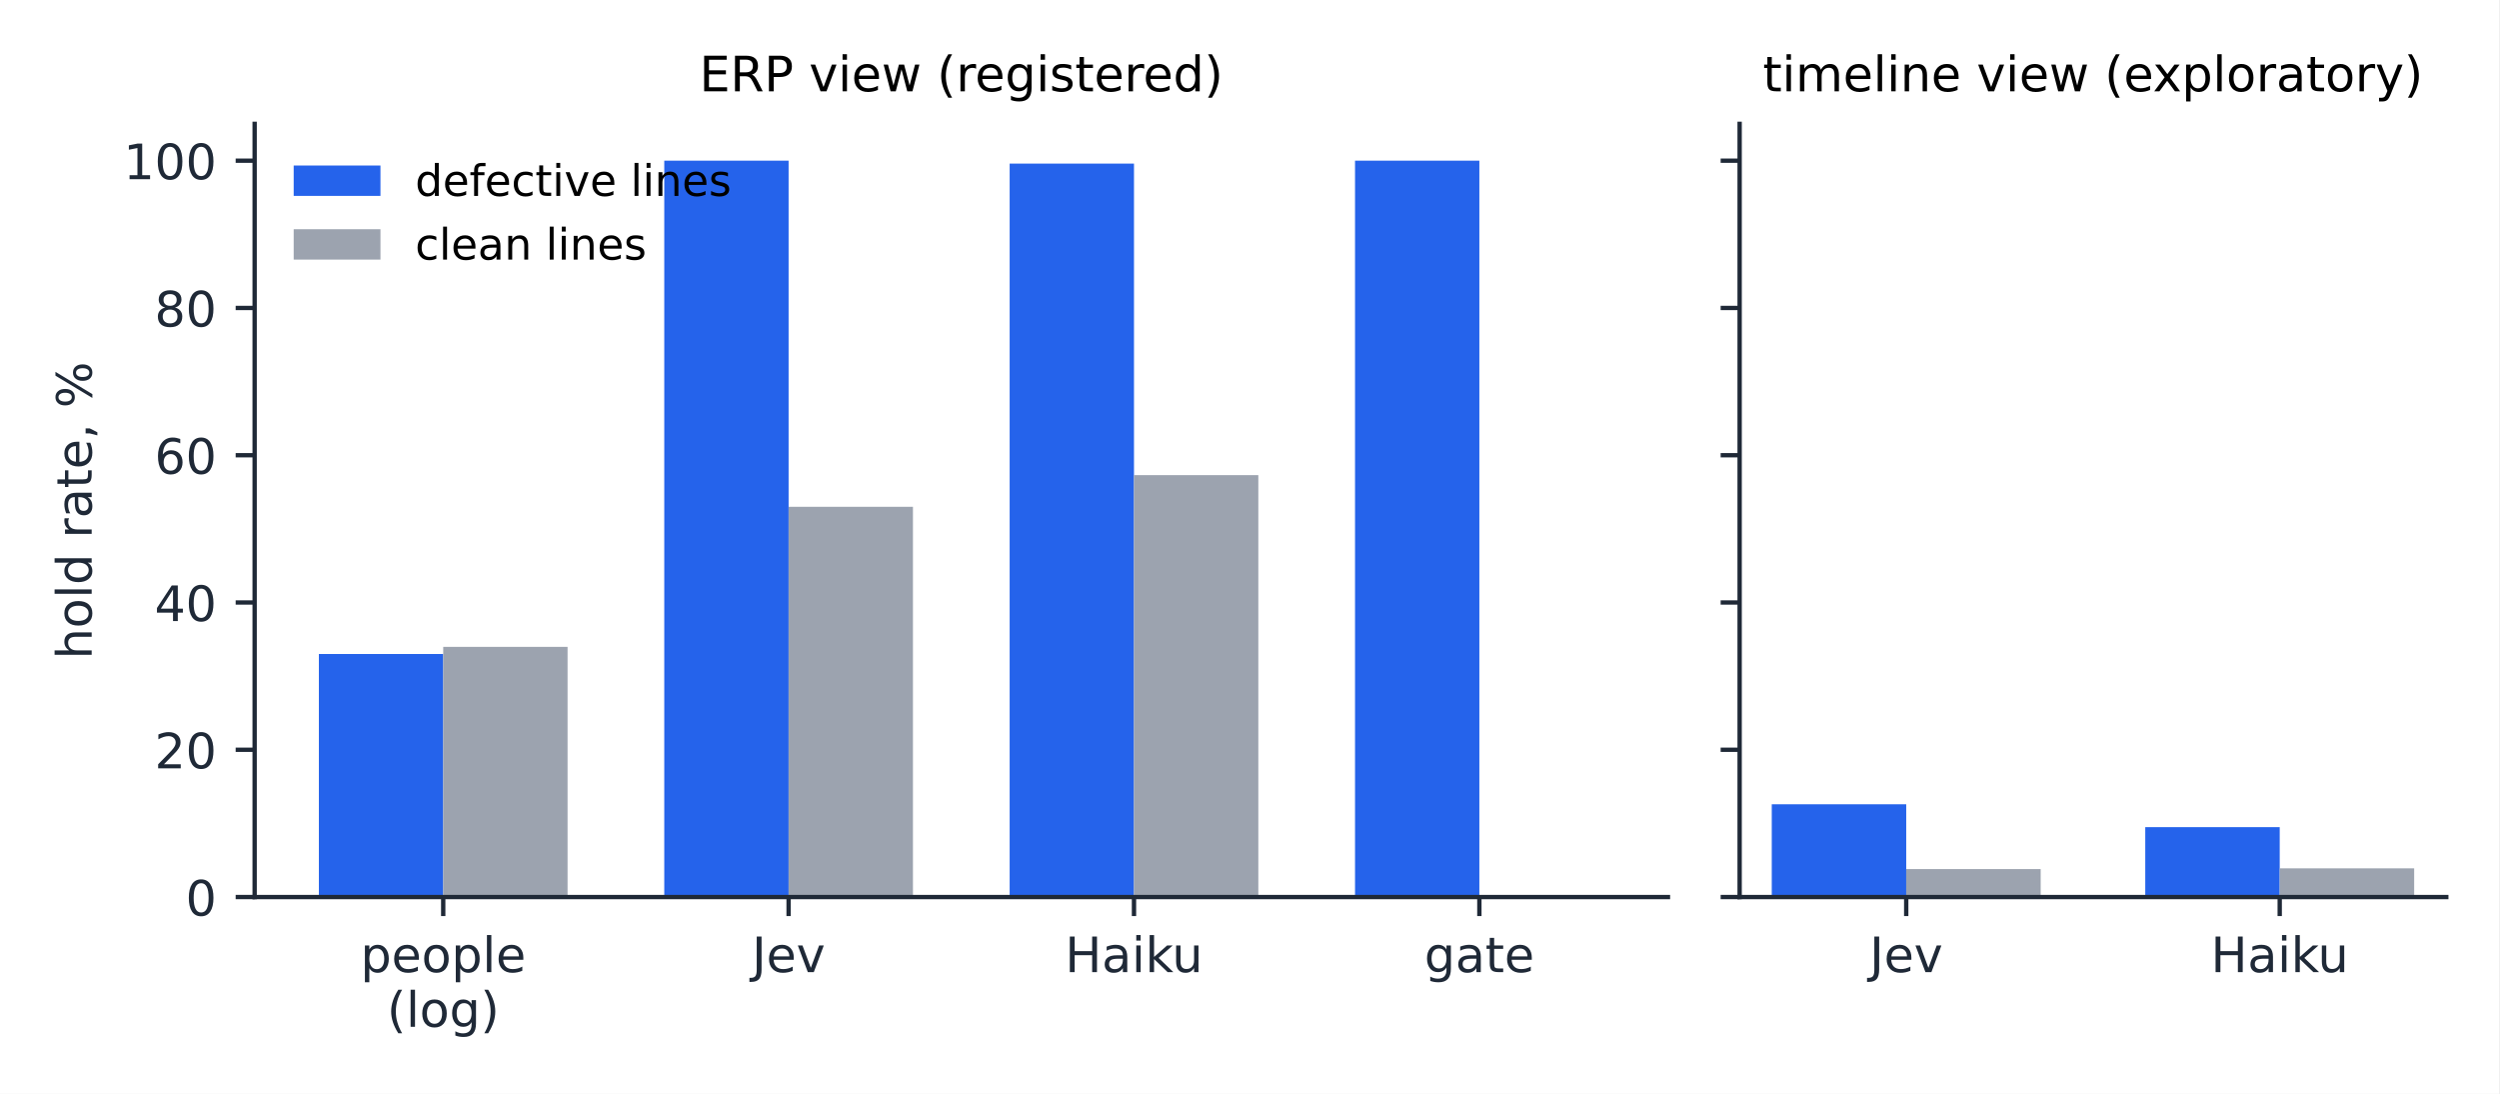
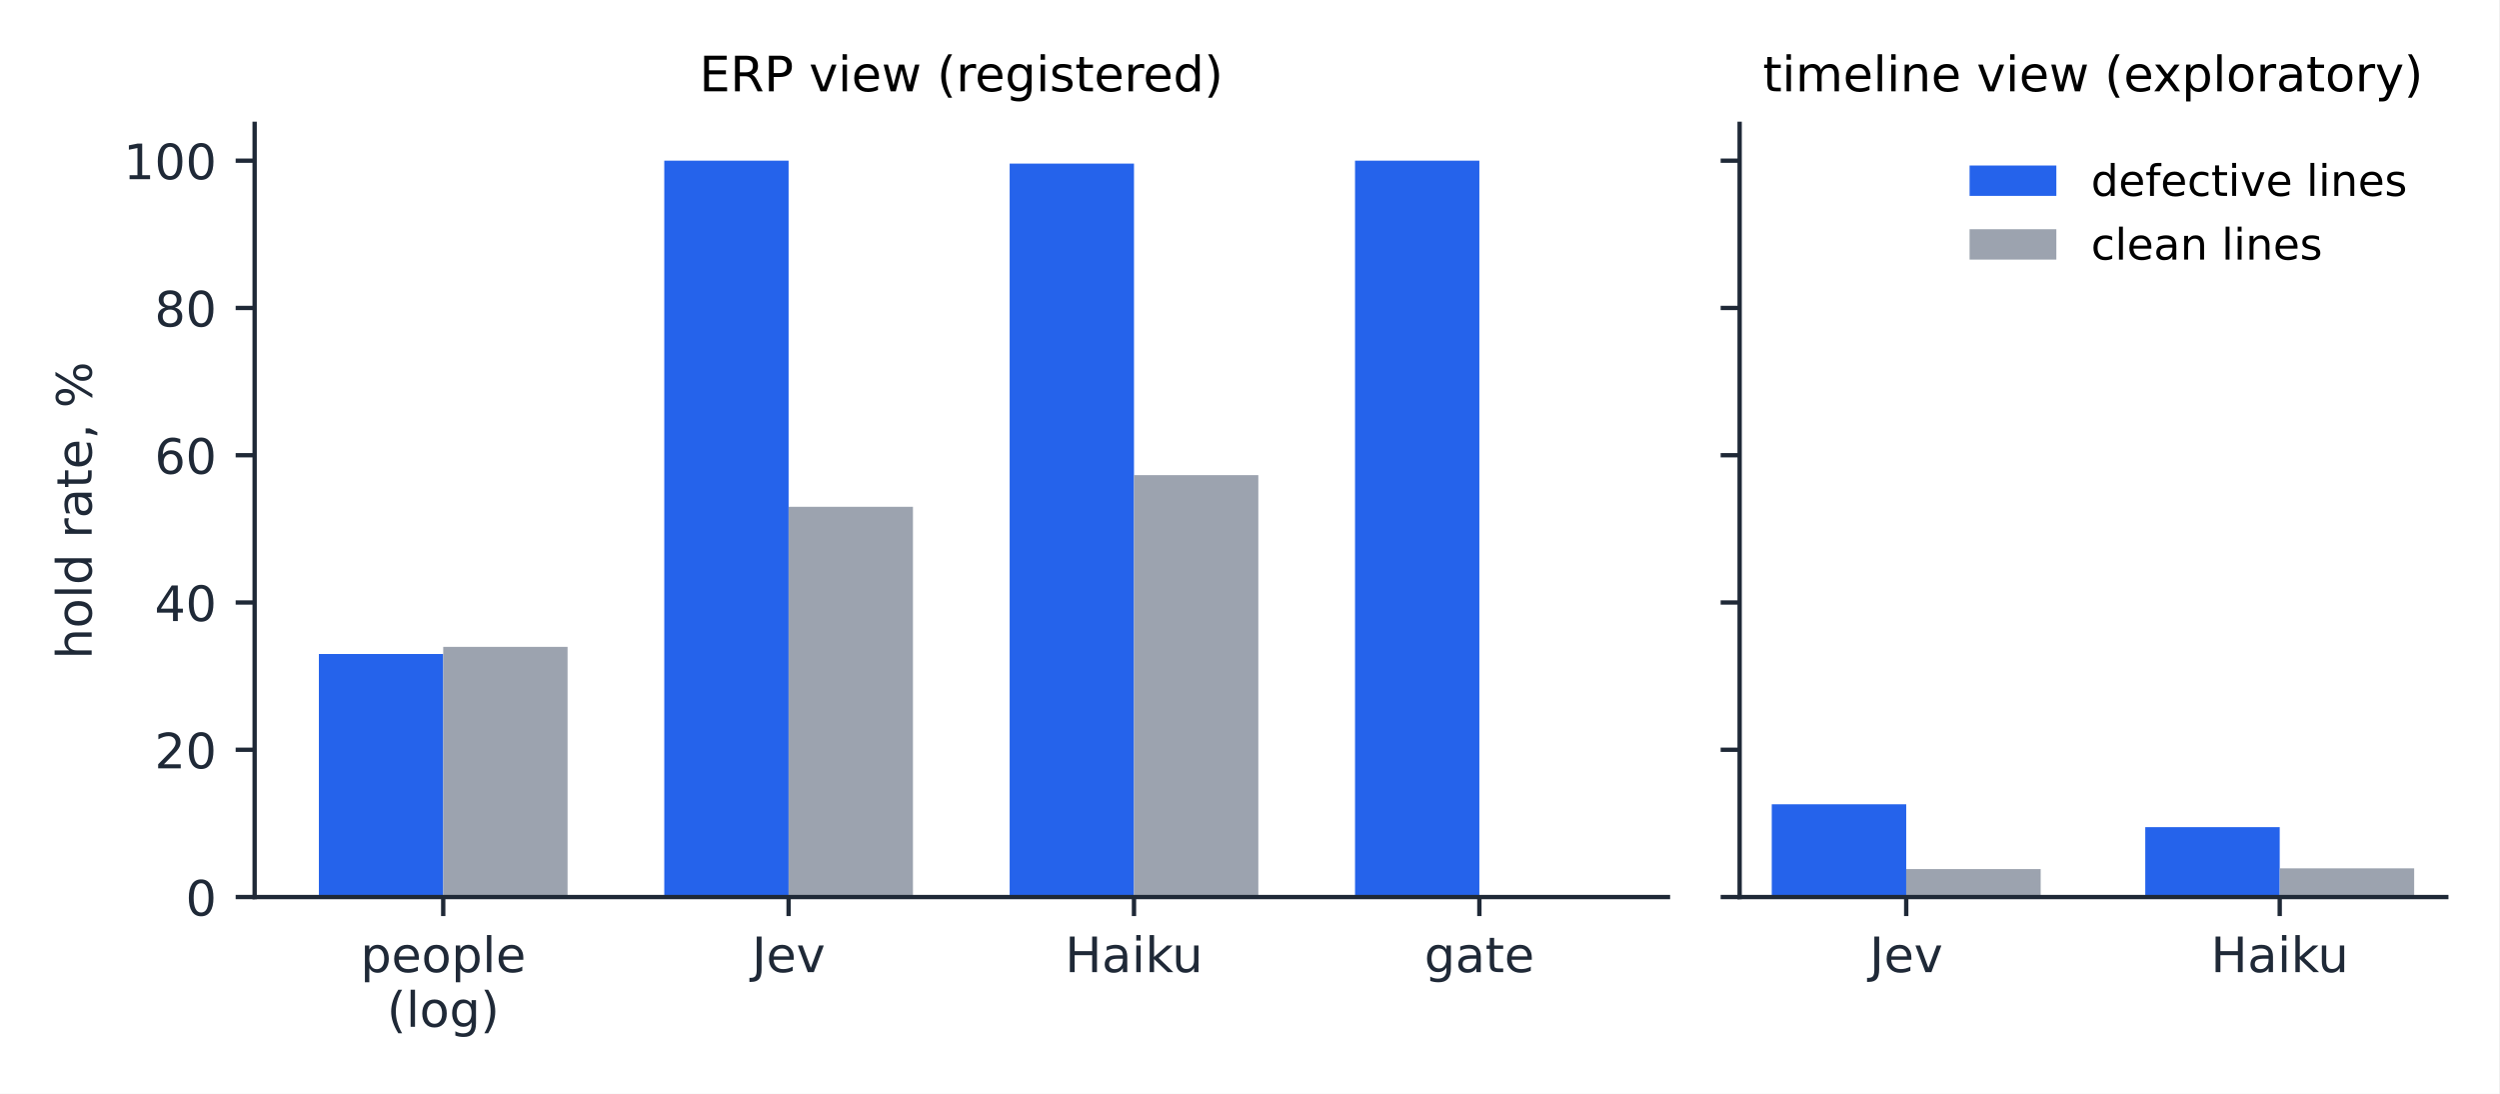
<svg xmlns="http://www.w3.org/2000/svg" xmlns:xlink="http://www.w3.org/1999/xlink" width="460.8pt" height="201.6pt" viewBox="0 0 460.8 201.6" version="1.1">
  <defs>
    <style type="text/css">*{stroke-linejoin: round; stroke-linecap: butt}</style>
  </defs>
  <g id="figure_1">
    <g id="patch_1">
      <path d="M 0 201.6  L 460.8 201.6  L 460.8 0  L 0 0  z " style="fill: #ffffff" />
    </g>
    <g id="axes_1">
      <g id="patch_2">
        <path d="M 46.955 165.345  L 307.558 165.345  L 307.558 22.83  L 46.955 22.83  z " style="fill: #ffffff" />
      </g>
      <g id="patch_3">
        <path d="M 58.801 165.345  L 81.728 165.345  L 81.728 120.549  L 58.801 120.549  z " clip-path="url(#pf9f3128406)" style="fill: #2563eb" />
      </g>
      <g id="patch_4">
        <path d="M 122.487 165.345  L 145.414 165.345  L 145.414 29.616  L 122.487 29.616  z " clip-path="url(#pf9f3128406)" style="fill: #2563eb" />
      </g>
      <g id="patch_5">
        <path d="M 186.173 165.345  L 209.1 165.345  L 209.1 30.159  L 186.173 30.159  z " clip-path="url(#pf9f3128406)" style="fill: #2563eb" />
      </g>
      <g id="patch_6">
        <path d="M 249.859 165.345  L 272.786 165.345  L 272.786 29.616  L 249.859 29.616  z " clip-path="url(#pf9f3128406)" style="fill: #2563eb" />
      </g>
      <g id="patch_7">
        <path d="M 81.728 165.345  L 104.655 165.345  L 104.655 119.232  L 81.728 119.232  z " clip-path="url(#pf9f3128406)" style="fill: #9ca3af" />
      </g>
      <g id="patch_8">
        <path d="M 145.414 165.345  L 168.341 165.345  L 168.341 93.409  L 145.414 93.409  z " clip-path="url(#pf9f3128406)" style="fill: #9ca3af" />
      </g>
      <g id="patch_9">
        <path d="M 209.1 165.345  L 232.027 165.345  L 232.027 87.573  L 209.1 87.573  z " clip-path="url(#pf9f3128406)" style="fill: #9ca3af" />
      </g>
      <g id="patch_10">
        <path d="M 272.786 165.345  L 295.713 165.345  L 295.713 165.345  L 272.786 165.345  z " clip-path="url(#pf9f3128406)" style="fill: #9ca3af" />
      </g>
      <g id="matplotlib.axis_1">
        <g id="xtick_1">
          <g id="line2d_1">
            <defs>
              <path id="mf50ba323ee" d="M 0 0  L 0 3.5  " style="stroke: #1f2937; stroke-width: 0.8" />
            </defs>
            <g>
              <use xlink:href="#mf50ba323ee" x="81.728" y="165.345" style="fill: #1f2937; stroke: #1f2937; stroke-width: 0.8" />
            </g>
          </g>
          <g id="text_1">
            <g style="fill: #1f2937" transform="translate(66.47259 179.1841) scale(0.09 -0.09)">
              <defs>
                <path id="DejaVuSans-70" d="M 1159 525  L 1159 -1331  L 581 -1331  L 581 3500  L 1159 3500  L 1159 2969  Q 1341 3281 1617 3432  Q 1894 3584 2278 3584  Q 2916 3584 3314 3078  Q 3713 2572 3713 1747  Q 3713 922 3314 415  Q 2916 -91 2278 -91  Q 1894 -91 1617 61  Q 1341 213 1159 525  z M 3116 1747  Q 3116 2381 2855 2742  Q 2594 3103 2138 3103  Q 1681 3103 1420 2742  Q 1159 2381 1159 1747  Q 1159 1113 1420 752  Q 1681 391 2138 391  Q 2594 391 2855 752  Q 3116 1113 3116 1747  z " transform="scale(0.015625)" />
                <path id="DejaVuSans-65" d="M 3597 1894  L 3597 1613  L 953 1613  Q 991 1019 1311 708  Q 1631 397 2203 397  Q 2534 397 2845 478  Q 3156 559 3463 722  L 3463 178  Q 3153 47 2828 -22  Q 2503 -91 2169 -91  Q 1331 -91 842 396  Q 353 884 353 1716  Q 353 2575 817 3079  Q 1281 3584 2069 3584  Q 2775 3584 3186 3129  Q 3597 2675 3597 1894  z M 3022 2063  Q 3016 2534 2758 2815  Q 2500 3097 2075 3097  Q 1594 3097 1305 2825  Q 1016 2553 972 2059  L 3022 2063  z " transform="scale(0.015625)" />
                <path id="DejaVuSans-6f" d="M 1959 3097  Q 1497 3097 1228 2736  Q 959 2375 959 1747  Q 959 1119 1226 758  Q 1494 397 1959 397  Q 2419 397 2687 759  Q 2956 1122 2956 1747  Q 2956 2369 2687 2733  Q 2419 3097 1959 3097  z M 1959 3584  Q 2709 3584 3137 3096  Q 3566 2609 3566 1747  Q 3566 888 3137 398  Q 2709 -91 1959 -91  Q 1206 -91 779 398  Q 353 888 353 1747  Q 353 2609 779 3096  Q 1206 3584 1959 3584  z " transform="scale(0.015625)" />
                <path id="DejaVuSans-6c" d="M 603 4863  L 1178 4863  L 1178 0  L 603 0  L 603 4863  z " transform="scale(0.015625)" />
              </defs>
              <use xlink:href="#DejaVuSans-70" />
              <use xlink:href="#DejaVuSans-65" transform="translate(63.47656 0)" />
              <use xlink:href="#DejaVuSans-6f" transform="translate(125 0)" />
              <use xlink:href="#DejaVuSans-70" transform="translate(186.1816 0)" />
              <use xlink:href="#DejaVuSans-6c" transform="translate(249.6582 0)" />
              <use xlink:href="#DejaVuSans-65" transform="translate(277.4414 0)" />
            </g>
            <g style="fill: #1f2937" transform="translate(71.35579 189.2621) scale(0.09 -0.09)">
              <defs>
                <path id="DejaVuSans-28" d="M 1984 4856  Q 1566 4138 1362 3434  Q 1159 2731 1159 2009  Q 1159 1288 1364 580  Q 1569 -128 1984 -844  L 1484 -844  Q 1016 -109 783 600  Q 550 1309 550 2009  Q 550 2706 781 3412  Q 1013 4119 1484 4856  L 1984 4856  z " transform="scale(0.015625)" />
                <path id="DejaVuSans-67" d="M 2906 1791  Q 2906 2416 2648 2759  Q 2391 3103 1925 3103  Q 1463 3103 1205 2759  Q 947 2416 947 1791  Q 947 1169 1205 825  Q 1463 481 1925 481  Q 2391 481 2648 825  Q 2906 1169 2906 1791  z M 3481 434  Q 3481 -459 3084 -895  Q 2688 -1331 1869 -1331  Q 1566 -1331 1297 -1286  Q 1028 -1241 775 -1147  L 775 -588  Q 1028 -725 1275 -790  Q 1522 -856 1778 -856  Q 2344 -856 2625 -561  Q 2906 -266 2906 331  L 2906 616  Q 2728 306 2450 153  Q 2172 0 1784 0  Q 1141 0 747 490  Q 353 981 353 1791  Q 353 2603 747 3093  Q 1141 3584 1784 3584  Q 2172 3584 2450 3431  Q 2728 3278 2906 2969  L 2906 3500  L 3481 3500  L 3481 434  z " transform="scale(0.015625)" />
                <path id="DejaVuSans-29" d="M 513 4856  L 1013 4856  Q 1481 4119 1714 3412  Q 1947 2706 1947 2009  Q 1947 1309 1714 600  Q 1481 -109 1013 -844  L 513 -844  Q 928 -128 1133 580  Q 1338 1288 1338 2009  Q 1338 2731 1133 3434  Q 928 4138 513 4856  z " transform="scale(0.015625)" />
              </defs>
              <use xlink:href="#DejaVuSans-28" />
              <use xlink:href="#DejaVuSans-6c" transform="translate(39.01367 0)" />
              <use xlink:href="#DejaVuSans-6f" transform="translate(66.79688 0)" />
              <use xlink:href="#DejaVuSans-67" transform="translate(127.9785 0)" />
              <use xlink:href="#DejaVuSans-29" transform="translate(191.4551 0)" />
            </g>
          </g>
        </g>
        <g id="xtick_2">
          <g id="line2d_2">
            <g>
              <use xlink:href="#mf50ba323ee" x="145.414" y="165.345" style="fill: #1f2937; stroke: #1f2937; stroke-width: 0.8" />
            </g>
          </g>
          <g id="text_2">
            <g style="fill: #1f2937" transform="translate(138.6538 179.1841) scale(0.09 -0.09)">
              <defs>
                <path id="DejaVuSans-4a" d="M 628 4666  L 1259 4666  L 1259 325  Q 1259 -519 939 -900  Q 619 -1281 -91 -1281  L -331 -1281  L -331 -750  L -134 -750  Q 284 -750 456 -515  Q 628 -281 628 325  L 628 4666  z " transform="scale(0.015625)" />
                <path id="DejaVuSans-76" d="M 191 3500  L 800 3500  L 1894 563  L 2988 3500  L 3597 3500  L 2284 0  L 1503 0  L 191 3500  z " transform="scale(0.015625)" />
              </defs>
              <use xlink:href="#DejaVuSans-4a" />
              <use xlink:href="#DejaVuSans-65" transform="translate(29.49219 0)" />
              <use xlink:href="#DejaVuSans-76" transform="translate(91.01562 0)" />
            </g>
          </g>
        </g>
        <g id="xtick_3">
          <g id="line2d_3">
            <g>
              <use xlink:href="#mf50ba323ee" x="209.1" y="165.345" style="fill: #1f2937; stroke: #1f2937; stroke-width: 0.8" />
            </g>
          </g>
          <g id="text_3">
            <g style="fill: #1f2937" transform="translate(196.3907 179.1841) scale(0.09 -0.09)">
              <defs>
                <path id="DejaVuSans-48" d="M 628 4666  L 1259 4666  L 1259 2753  L 3553 2753  L 3553 4666  L 4184 4666  L 4184 0  L 3553 0  L 3553 2222  L 1259 2222  L 1259 0  L 628 0  L 628 4666  z " transform="scale(0.015625)" />
                <path id="DejaVuSans-61" d="M 2194 1759  Q 1497 1759 1228 1600  Q 959 1441 959 1056  Q 959 750 1161 570  Q 1363 391 1709 391  Q 2188 391 2477 730  Q 2766 1069 2766 1631  L 2766 1759  L 2194 1759  z M 3341 1997  L 3341 0  L 2766 0  L 2766 531  Q 2569 213 2275 61  Q 1981 -91 1556 -91  Q 1019 -91 701 211  Q 384 513 384 1019  Q 384 1609 779 1909  Q 1175 2209 1959 2209  L 2766 2209  L 2766 2266  Q 2766 2663 2505 2880  Q 2244 3097 1772 3097  Q 1472 3097 1187 3025  Q 903 2953 641 2809  L 641 3341  Q 956 3463 1253 3523  Q 1550 3584 1831 3584  Q 2591 3584 2966 3190  Q 3341 2797 3341 1997  z " transform="scale(0.015625)" />
                <path id="DejaVuSans-69" d="M 603 3500  L 1178 3500  L 1178 0  L 603 0  L 603 3500  z M 603 4863  L 1178 4863  L 1178 4134  L 603 4134  L 603 4863  z " transform="scale(0.015625)" />
                <path id="DejaVuSans-6b" d="M 581 4863  L 1159 4863  L 1159 1991  L 2875 3500  L 3609 3500  L 1753 1863  L 3688 0  L 2938 0  L 1159 1709  L 1159 0  L 581 0  L 581 4863  z " transform="scale(0.015625)" />
                <path id="DejaVuSans-75" d="M 544 1381  L 544 3500  L 1119 3500  L 1119 1403  Q 1119 906 1312 657  Q 1506 409 1894 409  Q 2359 409 2629 706  Q 2900 1003 2900 1516  L 2900 3500  L 3475 3500  L 3475 0  L 2900 0  L 2900 538  Q 2691 219 2414 64  Q 2138 -91 1772 -91  Q 1169 -91 856 284  Q 544 659 544 1381  z M 1991 3584  L 1991 3584  z " transform="scale(0.015625)" />
              </defs>
              <use xlink:href="#DejaVuSans-48" />
              <use xlink:href="#DejaVuSans-61" transform="translate(75.19531 0)" />
              <use xlink:href="#DejaVuSans-69" transform="translate(136.4746 0)" />
              <use xlink:href="#DejaVuSans-6b" transform="translate(164.2578 0)" />
              <use xlink:href="#DejaVuSans-75" transform="translate(219.043 0)" />
            </g>
          </g>
        </g>
        <g id="xtick_4">
          <g id="line2d_4">
            <g>
              <use xlink:href="#mf50ba323ee" x="272.786" y="165.345" style="fill: #1f2937; stroke: #1f2937; stroke-width: 0.8" />
            </g>
          </g>
          <g id="text_4">
            <g style="fill: #1f2937" transform="translate(262.6382 179.1841) scale(0.09 -0.09)">
              <defs>
                <path id="DejaVuSans-74" d="M 1172 4494  L 1172 3500  L 2356 3500  L 2356 3053  L 1172 3053  L 1172 1153  Q 1172 725 1289 603  Q 1406 481 1766 481  L 2356 481  L 2356 0  L 1766 0  Q 1100 0 847 248  Q 594 497 594 1153  L 594 3053  L 172 3053  L 172 3500  L 594 3500  L 594 4494  L 1172 4494  z " transform="scale(0.015625)" />
              </defs>
              <use xlink:href="#DejaVuSans-67" />
              <use xlink:href="#DejaVuSans-61" transform="translate(63.47656 0)" />
              <use xlink:href="#DejaVuSans-74" transform="translate(124.7559 0)" />
              <use xlink:href="#DejaVuSans-65" transform="translate(163.9648 0)" />
            </g>
          </g>
        </g>
      </g>
      <g id="matplotlib.axis_2">
        <g id="ytick_1">
          <g id="line2d_5">
            <defs>
              <path id="m478ed26902" d="M 0 0  L -3.5 0  " style="stroke: #1f2937; stroke-width: 0.8" />
            </defs>
            <g>
              <use xlink:href="#m478ed26902" x="46.955" y="165.345" style="fill: #1f2937; stroke: #1f2937; stroke-width: 0.8" />
            </g>
          </g>
          <g id="text_5">
            <g style="fill: #1f2937" transform="translate(34.22875 168.7648) scale(0.09 -0.09)">
              <defs>
                <path id="DejaVuSans-30" d="M 2034 4250  Q 1547 4250 1301 3770  Q 1056 3291 1056 2328  Q 1056 1369 1301 889  Q 1547 409 2034 409  Q 2525 409 2770 889  Q 3016 1369 3016 2328  Q 3016 3291 2770 3770  Q 2525 4250 2034 4250  z M 2034 4750  Q 2819 4750 3233 4129  Q 3647 3509 3647 2328  Q 3647 1150 3233 529  Q 2819 -91 2034 -91  Q 1250 -91 836 529  Q 422 1150 422 2328  Q 422 3509 836 4129  Q 1250 4750 2034 4750  z " transform="scale(0.015625)" />
              </defs>
              <use xlink:href="#DejaVuSans-30" />
            </g>
          </g>
        </g>
        <g id="ytick_2">
          <g id="line2d_6">
            <g>
              <use xlink:href="#m478ed26902" x="46.955" y="138.2" style="fill: #1f2937; stroke: #1f2937; stroke-width: 0.8" />
            </g>
          </g>
          <g id="text_6">
            <g style="fill: #1f2937" transform="translate(28.5025 141.619) scale(0.09 -0.09)">
              <defs>
                <path id="DejaVuSans-32" d="M 1228 531  L 3431 531  L 3431 0  L 469 0  L 469 531  Q 828 903 1448 1529  Q 2069 2156 2228 2338  Q 2531 2678 2651 2914  Q 2772 3150 2772 3378  Q 2772 3750 2511 3984  Q 2250 4219 1831 4219  Q 1534 4219 1204 4116  Q 875 4013 500 3803  L 500 4441  Q 881 4594 1212 4672  Q 1544 4750 1819 4750  Q 2544 4750 2975 4387  Q 3406 4025 3406 3419  Q 3406 3131 3298 2873  Q 3191 2616 2906 2266  Q 2828 2175 2409 1742  Q 1991 1309 1228 531  z " transform="scale(0.015625)" />
              </defs>
              <use xlink:href="#DejaVuSans-32" />
              <use xlink:href="#DejaVuSans-30" transform="translate(63.62305 0)" />
            </g>
          </g>
        </g>
        <g id="ytick_3">
          <g id="line2d_7">
            <g>
              <use xlink:href="#m478ed26902" x="46.955" y="111.054" style="fill: #1f2937; stroke: #1f2937; stroke-width: 0.8" />
            </g>
          </g>
          <g id="text_7">
            <g style="fill: #1f2937" transform="translate(28.5025 114.4732) scale(0.09 -0.09)">
              <defs>
                <path id="DejaVuSans-34" d="M 2419 4116  L 825 1625  L 2419 1625  L 2419 4116  z M 2253 4666  L 3047 4666  L 3047 1625  L 3713 1625  L 3713 1100  L 3047 1100  L 3047 0  L 2419 0  L 2419 1100  L 313 1100  L 313 1709  L 2253 4666  z " transform="scale(0.015625)" />
              </defs>
              <use xlink:href="#DejaVuSans-34" />
              <use xlink:href="#DejaVuSans-30" transform="translate(63.62305 0)" />
            </g>
          </g>
        </g>
        <g id="ytick_4">
          <g id="line2d_8">
            <g>
              <use xlink:href="#m478ed26902" x="46.955" y="83.908" style="fill: #1f2937; stroke: #1f2937; stroke-width: 0.8" />
            </g>
          </g>
          <g id="text_8">
            <g style="fill: #1f2937" transform="translate(28.5025 87.32737) scale(0.09 -0.09)">
              <defs>
                <path id="DejaVuSans-36" d="M 2113 2584  Q 1688 2584 1439 2293  Q 1191 2003 1191 1497  Q 1191 994 1439 701  Q 1688 409 2113 409  Q 2538 409 2786 701  Q 3034 994 3034 1497  Q 3034 2003 2786 2293  Q 2538 2584 2113 2584  z M 3366 4563  L 3366 3988  Q 3128 4100 2886 4159  Q 2644 4219 2406 4219  Q 1781 4219 1451 3797  Q 1122 3375 1075 2522  Q 1259 2794 1537 2939  Q 1816 3084 2150 3084  Q 2853 3084 3261 2657  Q 3669 2231 3669 1497  Q 3669 778 3244 343  Q 2819 -91 2113 -91  Q 1303 -91 875 529  Q 447 1150 447 2328  Q 447 3434 972 4092  Q 1497 4750 2381 4750  Q 2619 4750 2861 4703  Q 3103 4656 3366 4563  z " transform="scale(0.015625)" />
              </defs>
              <use xlink:href="#DejaVuSans-36" />
              <use xlink:href="#DejaVuSans-30" transform="translate(63.62305 0)" />
            </g>
          </g>
        </g>
        <g id="ytick_5">
          <g id="line2d_9">
            <g>
              <use xlink:href="#m478ed26902" x="46.955" y="56.762" style="fill: #1f2937; stroke: #1f2937; stroke-width: 0.8" />
            </g>
          </g>
          <g id="text_9">
            <g style="fill: #1f2937" transform="translate(28.5025 60.18156) scale(0.09 -0.09)">
              <defs>
                <path id="DejaVuSans-38" d="M 2034 2216  Q 1584 2216 1326 1975  Q 1069 1734 1069 1313  Q 1069 891 1326 650  Q 1584 409 2034 409  Q 2484 409 2743 651  Q 3003 894 3003 1313  Q 3003 1734 2745 1975  Q 2488 2216 2034 2216  z M 1403 2484  Q 997 2584 770 2862  Q 544 3141 544 3541  Q 544 4100 942 4425  Q 1341 4750 2034 4750  Q 2731 4750 3128 4425  Q 3525 4100 3525 3541  Q 3525 3141 3298 2862  Q 3072 2584 2669 2484  Q 3125 2378 3379 2068  Q 3634 1759 3634 1313  Q 3634 634 3220 271  Q 2806 -91 2034 -91  Q 1263 -91 848 271  Q 434 634 434 1313  Q 434 1759 690 2068  Q 947 2378 1403 2484  z M 1172 3481  Q 1172 3119 1398 2916  Q 1625 2713 2034 2713  Q 2441 2713 2670 2916  Q 2900 3119 2900 3481  Q 2900 3844 2670 4047  Q 2441 4250 2034 4250  Q 1625 4250 1398 4047  Q 1172 3844 1172 3481  z " transform="scale(0.015625)" />
              </defs>
              <use xlink:href="#DejaVuSans-38" />
              <use xlink:href="#DejaVuSans-30" transform="translate(63.62305 0)" />
            </g>
          </g>
        </g>
        <g id="ytick_6">
          <g id="line2d_10">
            <g>
              <use xlink:href="#m478ed26902" x="46.955" y="29.616" style="fill: #1f2937; stroke: #1f2937; stroke-width: 0.8" />
            </g>
          </g>
          <g id="text_10">
            <g style="fill: #1f2937" transform="translate(22.77625 33.03575) scale(0.09 -0.09)">
              <defs>
                <path id="DejaVuSans-31" d="M 794 531  L 1825 531  L 1825 4091  L 703 3866  L 703 4441  L 1819 4666  L 2450 4666  L 2450 531  L 3481 531  L 3481 0  L 794 0  L 794 531  z " transform="scale(0.015625)" />
              </defs>
              <use xlink:href="#DejaVuSans-31" />
              <use xlink:href="#DejaVuSans-30" transform="translate(63.62305 0)" />
              <use xlink:href="#DejaVuSans-30" transform="translate(127.2461 0)" />
            </g>
          </g>
        </g>
        <g id="text_11">
          <g style="fill: #1f2937" transform="translate(16.90453 121.5068) rotate(-90) scale(0.09 -0.09)">
            <defs>
              <path id="DejaVuSans-68" d="M 3513 2113  L 3513 0  L 2938 0  L 2938 2094  Q 2938 2591 2744 2837  Q 2550 3084 2163 3084  Q 1697 3084 1428 2787  Q 1159 2491 1159 1978  L 1159 0  L 581 0  L 581 4863  L 1159 4863  L 1159 2956  Q 1366 3272 1645 3428  Q 1925 3584 2291 3584  Q 2894 3584 3203 3211  Q 3513 2838 3513 2113  z " transform="scale(0.015625)" />
              <path id="DejaVuSans-64" d="M 2906 2969  L 2906 4863  L 3481 4863  L 3481 0  L 2906 0  L 2906 525  Q 2725 213 2448 61  Q 2172 -91 1784 -91  Q 1150 -91 751 415  Q 353 922 353 1747  Q 353 2572 751 3078  Q 1150 3584 1784 3584  Q 2172 3584 2448 3432  Q 2725 3281 2906 2969  z M 947 1747  Q 947 1113 1208 752  Q 1469 391 1925 391  Q 2381 391 2643 752  Q 2906 1113 2906 1747  Q 2906 2381 2643 2742  Q 2381 3103 1925 3103  Q 1469 3103 1208 2742  Q 947 2381 947 1747  z " transform="scale(0.015625)" />
              <path id="DejaVuSans-20" transform="scale(0.015625)" />
              <path id="DejaVuSans-72" d="M 2631 2963  Q 2534 3019 2420 3045  Q 2306 3072 2169 3072  Q 1681 3072 1420 2755  Q 1159 2438 1159 1844  L 1159 0  L 581 0  L 581 3500  L 1159 3500  L 1159 2956  Q 1341 3275 1631 3429  Q 1922 3584 2338 3584  Q 2397 3584 2469 3576  Q 2541 3569 2628 3553  L 2631 2963  z " transform="scale(0.015625)" />
              <path id="DejaVuSans-2c" d="M 750 794  L 1409 794  L 1409 256  L 897 -744  L 494 -744  L 750 256  L 750 794  z " transform="scale(0.015625)" />
              <path id="DejaVuSans-25" d="M 4653 2053  Q 4381 2053 4226 1822  Q 4072 1591 4072 1178  Q 4072 772 4226 539  Q 4381 306 4653 306  Q 4919 306 5073 539  Q 5228 772 5228 1178  Q 5228 1588 5073 1820  Q 4919 2053 4653 2053  z M 4653 2450  Q 5147 2450 5437 2106  Q 5728 1763 5728 1178  Q 5728 594 5436 251  Q 5144 -91 4653 -91  Q 4153 -91 3862 251  Q 3572 594 3572 1178  Q 3572 1766 3864 2108  Q 4156 2450 4653 2450  z M 1428 4353  Q 1159 4353 1004 4120  Q 850 3888 850 3481  Q 850 3069 1003 2837  Q 1156 2606 1428 2606  Q 1700 2606 1854 2837  Q 2009 3069 2009 3481  Q 2009 3884 1853 4118  Q 1697 4353 1428 4353  z M 4250 4750  L 4750 4750  L 1831 -91  L 1331 -91  L 4250 4750  z M 1428 4750  Q 1922 4750 2215 4408  Q 2509 4066 2509 3481  Q 2509 2891 2217 2550  Q 1925 2209 1428 2209  Q 931 2209 642 2551  Q 353 2894 353 3481  Q 353 4063 643 4406  Q 934 4750 1428 4750  z " transform="scale(0.015625)" />
            </defs>
            <use xlink:href="#DejaVuSans-68" />
            <use xlink:href="#DejaVuSans-6f" transform="translate(63.37891 0)" />
            <use xlink:href="#DejaVuSans-6c" transform="translate(124.5605 0)" />
            <use xlink:href="#DejaVuSans-64" transform="translate(152.3438 0)" />
            <use xlink:href="#DejaVuSans-20" transform="translate(215.8203 0)" />
            <use xlink:href="#DejaVuSans-72" transform="translate(247.6074 0)" />
            <use xlink:href="#DejaVuSans-61" transform="translate(288.7207 0)" />
            <use xlink:href="#DejaVuSans-74" transform="translate(350 0)" />
            <use xlink:href="#DejaVuSans-65" transform="translate(389.209 0)" />
            <use xlink:href="#DejaVuSans-2c" transform="translate(450.7324 0)" />
            <use xlink:href="#DejaVuSans-20" transform="translate(482.5195 0)" />
            <use xlink:href="#DejaVuSans-25" transform="translate(514.3066 0)" />
          </g>
        </g>
      </g>
      <g id="patch_11">
        <path d="M 46.955 165.345  L 46.955 22.83  " style="fill: none; stroke: #1f2937; stroke-width: 0.8; stroke-linejoin: miter; stroke-linecap: square" />
      </g>
      <g id="patch_12">
        <path d="M 46.955 165.345  L 307.558 165.345  " style="fill: none; stroke: #1f2937; stroke-width: 0.8; stroke-linejoin: miter; stroke-linecap: square" />
      </g>
      <g id="text_12">
        <g transform="translate(128.9625 16.83) scale(0.09 -0.09)">
          <defs>
            <path id="DejaVuSans-45" d="M 628 4666  L 3578 4666  L 3578 4134  L 1259 4134  L 1259 2753  L 3481 2753  L 3481 2222  L 1259 2222  L 1259 531  L 3634 531  L 3634 0  L 628 0  L 628 4666  z " transform="scale(0.015625)" />
            <path id="DejaVuSans-52" d="M 2841 2188  Q 3044 2119 3236 1894  Q 3428 1669 3622 1275  L 4263 0  L 3584 0  L 2988 1197  Q 2756 1666 2539 1819  Q 2322 1972 1947 1972  L 1259 1972  L 1259 0  L 628 0  L 628 4666  L 2053 4666  Q 2853 4666 3247 4331  Q 3641 3997 3641 3322  Q 3641 2881 3436 2590  Q 3231 2300 2841 2188  z M 1259 4147  L 1259 2491  L 2053 2491  Q 2509 2491 2742 2702  Q 2975 2913 2975 3322  Q 2975 3731 2742 3939  Q 2509 4147 2053 4147  L 1259 4147  z " transform="scale(0.015625)" />
            <path id="DejaVuSans-50" d="M 1259 4147  L 1259 2394  L 2053 2394  Q 2494 2394 2734 2622  Q 2975 2850 2975 3272  Q 2975 3691 2734 3919  Q 2494 4147 2053 4147  L 1259 4147  z M 628 4666  L 2053 4666  Q 2838 4666 3239 4311  Q 3641 3956 3641 3272  Q 3641 2581 3239 2228  Q 2838 1875 2053 1875  L 1259 1875  L 1259 0  L 628 0  L 628 4666  z " transform="scale(0.015625)" />
            <path id="DejaVuSans-77" d="M 269 3500  L 844 3500  L 1563 769  L 2278 3500  L 2956 3500  L 3675 769  L 4391 3500  L 4966 3500  L 4050 0  L 3372 0  L 2619 2869  L 1863 0  L 1184 0  L 269 3500  z " transform="scale(0.015625)" />
            <path id="DejaVuSans-73" d="M 2834 3397  L 2834 2853  Q 2591 2978 2328 3040  Q 2066 3103 1784 3103  Q 1356 3103 1142 2972  Q 928 2841 928 2578  Q 928 2378 1081 2264  Q 1234 2150 1697 2047  L 1894 2003  Q 2506 1872 2764 1633  Q 3022 1394 3022 966  Q 3022 478 2636 193  Q 2250 -91 1575 -91  Q 1294 -91 989 -36  Q 684 19 347 128  L 347 722  Q 666 556 975 473  Q 1284 391 1588 391  Q 1994 391 2212 530  Q 2431 669 2431 922  Q 2431 1156 2273 1281  Q 2116 1406 1581 1522  L 1381 1569  Q 847 1681 609 1914  Q 372 2147 372 2553  Q 372 3047 722 3315  Q 1072 3584 1716 3584  Q 2034 3584 2315 3537  Q 2597 3491 2834 3397  z " transform="scale(0.015625)" />
          </defs>
          <use xlink:href="#DejaVuSans-45" />
          <use xlink:href="#DejaVuSans-52" transform="translate(63.18359 0)" />
          <use xlink:href="#DejaVuSans-50" transform="translate(132.666 0)" />
          <use xlink:href="#DejaVuSans-20" transform="translate(192.9688 0)" />
          <use xlink:href="#DejaVuSans-76" transform="translate(224.7559 0)" />
          <use xlink:href="#DejaVuSans-69" transform="translate(283.9355 0)" />
          <use xlink:href="#DejaVuSans-65" transform="translate(311.7188 0)" />
          <use xlink:href="#DejaVuSans-77" transform="translate(373.2422 0)" />
          <use xlink:href="#DejaVuSans-20" transform="translate(455.0293 0)" />
          <use xlink:href="#DejaVuSans-28" transform="translate(486.8164 0)" />
          <use xlink:href="#DejaVuSans-72" transform="translate(525.8301 0)" />
          <use xlink:href="#DejaVuSans-65" transform="translate(564.6934 0)" />
          <use xlink:href="#DejaVuSans-67" transform="translate(626.2168 0)" />
          <use xlink:href="#DejaVuSans-69" transform="translate(689.6934 0)" />
          <use xlink:href="#DejaVuSans-73" transform="translate(717.4766 0)" />
          <use xlink:href="#DejaVuSans-74" transform="translate(769.5762 0)" />
          <use xlink:href="#DejaVuSans-65" transform="translate(808.7852 0)" />
          <use xlink:href="#DejaVuSans-72" transform="translate(870.3086 0)" />
          <use xlink:href="#DejaVuSans-65" transform="translate(909.1719 0)" />
          <use xlink:href="#DejaVuSans-64" transform="translate(970.6953 0)" />
          <use xlink:href="#DejaVuSans-29" transform="translate(1034.172 0)" />
        </g>
      </g>
-       <g id="legend_1">
-         <g id="patch_13">
-           <path d="M 54.155 36.109  L 70.155 36.109  L 70.155 30.509  L 54.155 30.509  z " style="fill: #2563eb" />
-         </g>
-         <g id="text_13">
-           <g transform="translate(76.555 36.10875) scale(0.08 -0.08)">
-             <defs>
-               <path id="DejaVuSans-66" d="M 2375 4863  L 2375 4384  L 1825 4384  Q 1516 4384 1395 4259  Q 1275 4134 1275 3809  L 1275 3500  L 2222 3500  L 2222 3053  L 1275 3053  L 1275 0  L 697 0  L 697 3053  L 147 3053  L 147 3500  L 697 3500  L 697 3744  Q 697 4328 969 4595  Q 1241 4863 1831 4863  L 2375 4863  z " transform="scale(0.015625)" />
-               <path id="DejaVuSans-63" d="M 3122 3366  L 3122 2828  Q 2878 2963 2633 3030  Q 2388 3097 2138 3097  Q 1578 3097 1268 2742  Q 959 2388 959 1747  Q 959 1106 1268 751  Q 1578 397 2138 397  Q 2388 397 2633 464  Q 2878 531 3122 666  L 3122 134  Q 2881 22 2623 -34  Q 2366 -91 2075 -91  Q 1284 -91 818 406  Q 353 903 353 1747  Q 353 2603 823 3093  Q 1294 3584 2113 3584  Q 2378 3584 2631 3529  Q 2884 3475 3122 3366  z " transform="scale(0.015625)" />
-               <path id="DejaVuSans-6e" d="M 3513 2113  L 3513 0  L 2938 0  L 2938 2094  Q 2938 2591 2744 2837  Q 2550 3084 2163 3084  Q 1697 3084 1428 2787  Q 1159 2491 1159 1978  L 1159 0  L 581 0  L 581 3500  L 1159 3500  L 1159 2956  Q 1366 3272 1645 3428  Q 1925 3584 2291 3584  Q 2894 3584 3203 3211  Q 3513 2838 3513 2113  z " transform="scale(0.015625)" />
-             </defs>
-             <use xlink:href="#DejaVuSans-64" />
-             <use xlink:href="#DejaVuSans-65" transform="translate(63.47656 0)" />
-             <use xlink:href="#DejaVuSans-66" transform="translate(125 0)" />
-             <use xlink:href="#DejaVuSans-65" transform="translate(160.2051 0)" />
-             <use xlink:href="#DejaVuSans-63" transform="translate(221.7285 0)" />
-             <use xlink:href="#DejaVuSans-74" transform="translate(276.709 0)" />
-             <use xlink:href="#DejaVuSans-69" transform="translate(315.918 0)" />
-             <use xlink:href="#DejaVuSans-76" transform="translate(343.7012 0)" />
-             <use xlink:href="#DejaVuSans-65" transform="translate(402.8809 0)" />
-             <use xlink:href="#DejaVuSans-20" transform="translate(464.4043 0)" />
-             <use xlink:href="#DejaVuSans-6c" transform="translate(496.1914 0)" />
-             <use xlink:href="#DejaVuSans-69" transform="translate(523.9746 0)" />
-             <use xlink:href="#DejaVuSans-6e" transform="translate(551.7578 0)" />
-             <use xlink:href="#DejaVuSans-65" transform="translate(615.1367 0)" />
-             <use xlink:href="#DejaVuSans-73" transform="translate(676.6602 0)" />
-           </g>
-         </g>
-         <g id="patch_14">
-           <path d="M 54.155 47.851  L 70.155 47.851  L 70.155 42.251  L 54.155 42.251  z " style="fill: #9ca3af" />
-         </g>
-         <g id="text_14">
-           <g transform="translate(76.555 47.85125) scale(0.08 -0.08)">
-             <use xlink:href="#DejaVuSans-63" />
-             <use xlink:href="#DejaVuSans-6c" transform="translate(54.98047 0)" />
-             <use xlink:href="#DejaVuSans-65" transform="translate(82.76367 0)" />
-             <use xlink:href="#DejaVuSans-61" transform="translate(144.2871 0)" />
-             <use xlink:href="#DejaVuSans-6e" transform="translate(205.5664 0)" />
-             <use xlink:href="#DejaVuSans-20" transform="translate(268.9453 0)" />
-             <use xlink:href="#DejaVuSans-6c" transform="translate(300.7324 0)" />
-             <use xlink:href="#DejaVuSans-69" transform="translate(328.5156 0)" />
-             <use xlink:href="#DejaVuSans-6e" transform="translate(356.2988 0)" />
-             <use xlink:href="#DejaVuSans-65" transform="translate(419.6777 0)" />
-             <use xlink:href="#DejaVuSans-73" transform="translate(481.2012 0)" />
-           </g>
-         </g>
-       </g>
    </g>
    <g id="axes_2">
+       <g id="patch_13">
+         <path d="M 320.778 165.345  L 451.08 165.345  L 451.08 22.83  L 320.778 22.83  z " style="fill: #ffffff" />
+       </g>
+       <g id="patch_14">
+         <path d="M 326.701 165.345  L 351.494 165.345  L 351.494 148.244  L 326.701 148.244  z " clip-path="url(#pff2f908e76)" style="fill: #2563eb" />
+       </g>
      <g id="patch_15">
-         <path d="M 320.778 165.345  L 451.08 165.345  L 451.08 22.83  L 320.778 22.83  z " style="fill: #ffffff" />
+         <path d="M 395.571 165.345  L 420.364 165.345  L 420.364 152.451  L 395.571 152.451  z " clip-path="url(#pff2f908e76)" style="fill: #2563eb" />
      </g>
      <g id="patch_16">
-         <path d="M 326.701 165.345  L 351.494 165.345  L 351.494 148.244  L 326.701 148.244  z " clip-path="url(#pff2f908e76)" style="fill: #2563eb" />
+         <path d="M 351.494 165.345  L 376.287 165.345  L 376.287 160.188  L 351.494 160.188  z " clip-path="url(#pff2f908e76)" style="fill: #9ca3af" />
      </g>
      <g id="patch_17">
-         <path d="M 395.571 165.345  L 420.364 165.345  L 420.364 152.451  L 395.571 152.451  z " clip-path="url(#pff2f908e76)" style="fill: #2563eb" />
-       </g>
-       <g id="patch_18">
-         <path d="M 351.494 165.345  L 376.287 165.345  L 376.287 160.188  L 351.494 160.188  z " clip-path="url(#pff2f908e76)" style="fill: #9ca3af" />
-       </g>
-       <g id="patch_19">
        <path d="M 420.364 165.345  L 445.157 165.345  L 445.157 160.052  L 420.364 160.052  z " clip-path="url(#pff2f908e76)" style="fill: #9ca3af" />
      </g>
      <g id="matplotlib.axis_3">
        <g id="xtick_5">
          <g id="line2d_11">
            <g>
              <use xlink:href="#mf50ba323ee" x="351.494" y="165.345" style="fill: #1f2937; stroke: #1f2937; stroke-width: 0.8" />
            </g>
          </g>
-           <g id="text_15">
+           <g id="text_13">
            <g style="fill: #1f2937" transform="translate(344.7344 179.1841) scale(0.09 -0.09)">
              <use xlink:href="#DejaVuSans-4a" />
              <use xlink:href="#DejaVuSans-65" transform="translate(29.49219 0)" />
              <use xlink:href="#DejaVuSans-76" transform="translate(91.01562 0)" />
            </g>
          </g>
        </g>
        <g id="xtick_6">
          <g id="line2d_12">
            <g>
              <use xlink:href="#mf50ba323ee" x="420.364" y="165.345" style="fill: #1f2937; stroke: #1f2937; stroke-width: 0.8" />
            </g>
          </g>
-           <g id="text_16">
+           <g id="text_14">
            <g style="fill: #1f2937" transform="translate(407.6551 179.1841) scale(0.09 -0.09)">
              <use xlink:href="#DejaVuSans-48" />
              <use xlink:href="#DejaVuSans-61" transform="translate(75.19531 0)" />
              <use xlink:href="#DejaVuSans-69" transform="translate(136.4746 0)" />
              <use xlink:href="#DejaVuSans-6b" transform="translate(164.2578 0)" />
              <use xlink:href="#DejaVuSans-75" transform="translate(219.043 0)" />
            </g>
          </g>
        </g>
      </g>
      <g id="matplotlib.axis_4">
        <g id="ytick_7">
          <g id="line2d_13">
            <g>
              <use xlink:href="#m478ed26902" x="320.778" y="165.345" style="fill: #1f2937; stroke: #1f2937; stroke-width: 0.8" />
            </g>
          </g>
        </g>
        <g id="ytick_8">
          <g id="line2d_14">
            <g>
              <use xlink:href="#m478ed26902" x="320.778" y="138.2" style="fill: #1f2937; stroke: #1f2937; stroke-width: 0.8" />
            </g>
          </g>
        </g>
        <g id="ytick_9">
          <g id="line2d_15">
            <g>
              <use xlink:href="#m478ed26902" x="320.778" y="111.054" style="fill: #1f2937; stroke: #1f2937; stroke-width: 0.8" />
            </g>
          </g>
        </g>
        <g id="ytick_10">
          <g id="line2d_16">
            <g>
              <use xlink:href="#m478ed26902" x="320.778" y="83.908" style="fill: #1f2937; stroke: #1f2937; stroke-width: 0.8" />
            </g>
          </g>
        </g>
        <g id="ytick_11">
          <g id="line2d_17">
            <g>
              <use xlink:href="#m478ed26902" x="320.778" y="56.762" style="fill: #1f2937; stroke: #1f2937; stroke-width: 0.8" />
            </g>
          </g>
        </g>
        <g id="ytick_12">
          <g id="line2d_18">
            <g>
              <use xlink:href="#m478ed26902" x="320.778" y="29.616" style="fill: #1f2937; stroke: #1f2937; stroke-width: 0.8" />
            </g>
          </g>
        </g>
      </g>
-       <g id="patch_20">
+       <g id="patch_18">
        <path d="M 320.778 165.345  L 320.778 22.83  " style="fill: none; stroke: #1f2937; stroke-width: 0.8; stroke-linejoin: miter; stroke-linecap: square" />
      </g>
-       <g id="patch_21">
+       <g id="patch_19">
        <path d="M 320.778 165.345  L 451.08 165.345  " style="fill: none; stroke: #1f2937; stroke-width: 0.8; stroke-linejoin: miter; stroke-linecap: square" />
      </g>
-       <g id="text_17">
+       <g id="text_15">
        <g transform="translate(325.0547 16.83) scale(0.09 -0.09)">
          <defs>
            <path id="DejaVuSans-6d" d="M 3328 2828  Q 3544 3216 3844 3400  Q 4144 3584 4550 3584  Q 5097 3584 5394 3201  Q 5691 2819 5691 2113  L 5691 0  L 5113 0  L 5113 2094  Q 5113 2597 4934 2840  Q 4756 3084 4391 3084  Q 3944 3084 3684 2787  Q 3425 2491 3425 1978  L 3425 0  L 2847 0  L 2847 2094  Q 2847 2600 2669 2842  Q 2491 3084 2119 3084  Q 1678 3084 1418 2786  Q 1159 2488 1159 1978  L 1159 0  L 581 0  L 581 3500  L 1159 3500  L 1159 2956  Q 1356 3278 1631 3431  Q 1906 3584 2284 3584  Q 2666 3584 2933 3390  Q 3200 3197 3328 2828  z " transform="scale(0.015625)" />
+             <path id="DejaVuSans-6e" d="M 3513 2113  L 3513 0  L 2938 0  L 2938 2094  Q 2938 2591 2744 2837  Q 2550 3084 2163 3084  Q 1697 3084 1428 2787  Q 1159 2491 1159 1978  L 1159 0  L 581 0  L 581 3500  L 1159 3500  L 1159 2956  Q 1366 3272 1645 3428  Q 1925 3584 2291 3584  Q 2894 3584 3203 3211  Q 3513 2838 3513 2113  z " transform="scale(0.015625)" />
            <path id="DejaVuSans-78" d="M 3513 3500  L 2247 1797  L 3578 0  L 2900 0  L 1881 1375  L 863 0  L 184 0  L 1544 1831  L 300 3500  L 978 3500  L 1906 2253  L 2834 3500  L 3513 3500  z " transform="scale(0.015625)" />
            <path id="DejaVuSans-79" d="M 2059 -325  Q 1816 -950 1584 -1140  Q 1353 -1331 966 -1331  L 506 -1331  L 506 -850  L 844 -850  Q 1081 -850 1212 -737  Q 1344 -625 1503 -206  L 1606 56  L 191 3500  L 800 3500  L 1894 763  L 2988 3500  L 3597 3500  L 2059 -325  z " transform="scale(0.015625)" />
          </defs>
          <use xlink:href="#DejaVuSans-74" />
          <use xlink:href="#DejaVuSans-69" transform="translate(39.20898 0)" />
          <use xlink:href="#DejaVuSans-6d" transform="translate(66.99219 0)" />
          <use xlink:href="#DejaVuSans-65" transform="translate(164.4043 0)" />
          <use xlink:href="#DejaVuSans-6c" transform="translate(225.9277 0)" />
          <use xlink:href="#DejaVuSans-69" transform="translate(253.7109 0)" />
          <use xlink:href="#DejaVuSans-6e" transform="translate(281.4941 0)" />
          <use xlink:href="#DejaVuSans-65" transform="translate(344.873 0)" />
          <use xlink:href="#DejaVuSans-20" transform="translate(406.3965 0)" />
          <use xlink:href="#DejaVuSans-76" transform="translate(438.1836 0)" />
          <use xlink:href="#DejaVuSans-69" transform="translate(497.3633 0)" />
          <use xlink:href="#DejaVuSans-65" transform="translate(525.1465 0)" />
          <use xlink:href="#DejaVuSans-77" transform="translate(586.6699 0)" />
          <use xlink:href="#DejaVuSans-20" transform="translate(668.457 0)" />
          <use xlink:href="#DejaVuSans-28" transform="translate(700.2441 0)" />
          <use xlink:href="#DejaVuSans-65" transform="translate(739.2578 0)" />
          <use xlink:href="#DejaVuSans-78" transform="translate(799.0312 0)" />
          <use xlink:href="#DejaVuSans-70" transform="translate(858.2109 0)" />
          <use xlink:href="#DejaVuSans-6c" transform="translate(921.6875 0)" />
          <use xlink:href="#DejaVuSans-6f" transform="translate(949.4707 0)" />
          <use xlink:href="#DejaVuSans-72" transform="translate(1010.652 0)" />
          <use xlink:href="#DejaVuSans-61" transform="translate(1051.766 0)" />
          <use xlink:href="#DejaVuSans-74" transform="translate(1113.045 0)" />
          <use xlink:href="#DejaVuSans-6f" transform="translate(1152.254 0)" />
          <use xlink:href="#DejaVuSans-72" transform="translate(1213.436 0)" />
          <use xlink:href="#DejaVuSans-79" transform="translate(1254.549 0)" />
          <use xlink:href="#DejaVuSans-29" transform="translate(1313.729 0)" />
        </g>
      </g>
+       <g id="legend_1">
+         <g id="patch_20">
+           <path d="M 363.178 36.109  L 379.178 36.109  L 379.178 30.509  L 363.178 30.509  z " style="fill: #2563eb" />
+         </g>
+         <g id="text_16">
+           <g transform="translate(385.5775 36.10875) scale(0.08 -0.08)">
+             <defs>
+               <path id="DejaVuSans-66" d="M 2375 4863  L 2375 4384  L 1825 4384  Q 1516 4384 1395 4259  Q 1275 4134 1275 3809  L 1275 3500  L 2222 3500  L 2222 3053  L 1275 3053  L 1275 0  L 697 0  L 697 3053  L 147 3053  L 147 3500  L 697 3500  L 697 3744  Q 697 4328 969 4595  Q 1241 4863 1831 4863  L 2375 4863  z " transform="scale(0.015625)" />
+               <path id="DejaVuSans-63" d="M 3122 3366  L 3122 2828  Q 2878 2963 2633 3030  Q 2388 3097 2138 3097  Q 1578 3097 1268 2742  Q 959 2388 959 1747  Q 959 1106 1268 751  Q 1578 397 2138 397  Q 2388 397 2633 464  Q 2878 531 3122 666  L 3122 134  Q 2881 22 2623 -34  Q 2366 -91 2075 -91  Q 1284 -91 818 406  Q 353 903 353 1747  Q 353 2603 823 3093  Q 1294 3584 2113 3584  Q 2378 3584 2631 3529  Q 2884 3475 3122 3366  z " transform="scale(0.015625)" />
+             </defs>
+             <use xlink:href="#DejaVuSans-64" />
+             <use xlink:href="#DejaVuSans-65" transform="translate(63.47656 0)" />
+             <use xlink:href="#DejaVuSans-66" transform="translate(125 0)" />
+             <use xlink:href="#DejaVuSans-65" transform="translate(160.2051 0)" />
+             <use xlink:href="#DejaVuSans-63" transform="translate(221.7285 0)" />
+             <use xlink:href="#DejaVuSans-74" transform="translate(276.709 0)" />
+             <use xlink:href="#DejaVuSans-69" transform="translate(315.918 0)" />
+             <use xlink:href="#DejaVuSans-76" transform="translate(343.7012 0)" />
+             <use xlink:href="#DejaVuSans-65" transform="translate(402.8809 0)" />
+             <use xlink:href="#DejaVuSans-20" transform="translate(464.4043 0)" />
+             <use xlink:href="#DejaVuSans-6c" transform="translate(496.1914 0)" />
+             <use xlink:href="#DejaVuSans-69" transform="translate(523.9746 0)" />
+             <use xlink:href="#DejaVuSans-6e" transform="translate(551.7578 0)" />
+             <use xlink:href="#DejaVuSans-65" transform="translate(615.1367 0)" />
+             <use xlink:href="#DejaVuSans-73" transform="translate(676.6602 0)" />
+           </g>
+         </g>
+         <g id="patch_21">
+           <path d="M 363.178 47.851  L 379.178 47.851  L 379.178 42.251  L 363.178 42.251  z " style="fill: #9ca3af" />
+         </g>
+         <g id="text_17">
+           <g transform="translate(385.5775 47.85125) scale(0.08 -0.08)">
+             <use xlink:href="#DejaVuSans-63" />
+             <use xlink:href="#DejaVuSans-6c" transform="translate(54.98047 0)" />
+             <use xlink:href="#DejaVuSans-65" transform="translate(82.76367 0)" />
+             <use xlink:href="#DejaVuSans-61" transform="translate(144.2871 0)" />
+             <use xlink:href="#DejaVuSans-6e" transform="translate(205.5664 0)" />
+             <use xlink:href="#DejaVuSans-20" transform="translate(268.9453 0)" />
+             <use xlink:href="#DejaVuSans-6c" transform="translate(300.7324 0)" />
+             <use xlink:href="#DejaVuSans-69" transform="translate(328.5156 0)" />
+             <use xlink:href="#DejaVuSans-6e" transform="translate(356.2988 0)" />
+             <use xlink:href="#DejaVuSans-65" transform="translate(419.6777 0)" />
+             <use xlink:href="#DejaVuSans-73" transform="translate(481.2012 0)" />
+           </g>
+         </g>
+       </g>
    </g>
  </g>
  <defs>
    <clipPath id="pf9f3128406">
      <rect x="46.955" y="22.83" width="260.603" height="142.516" />
    </clipPath>
    <clipPath id="pff2f908e76">
      <rect x="320.778" y="22.83" width="130.302" height="142.516" />
    </clipPath>
  </defs>
</svg>
